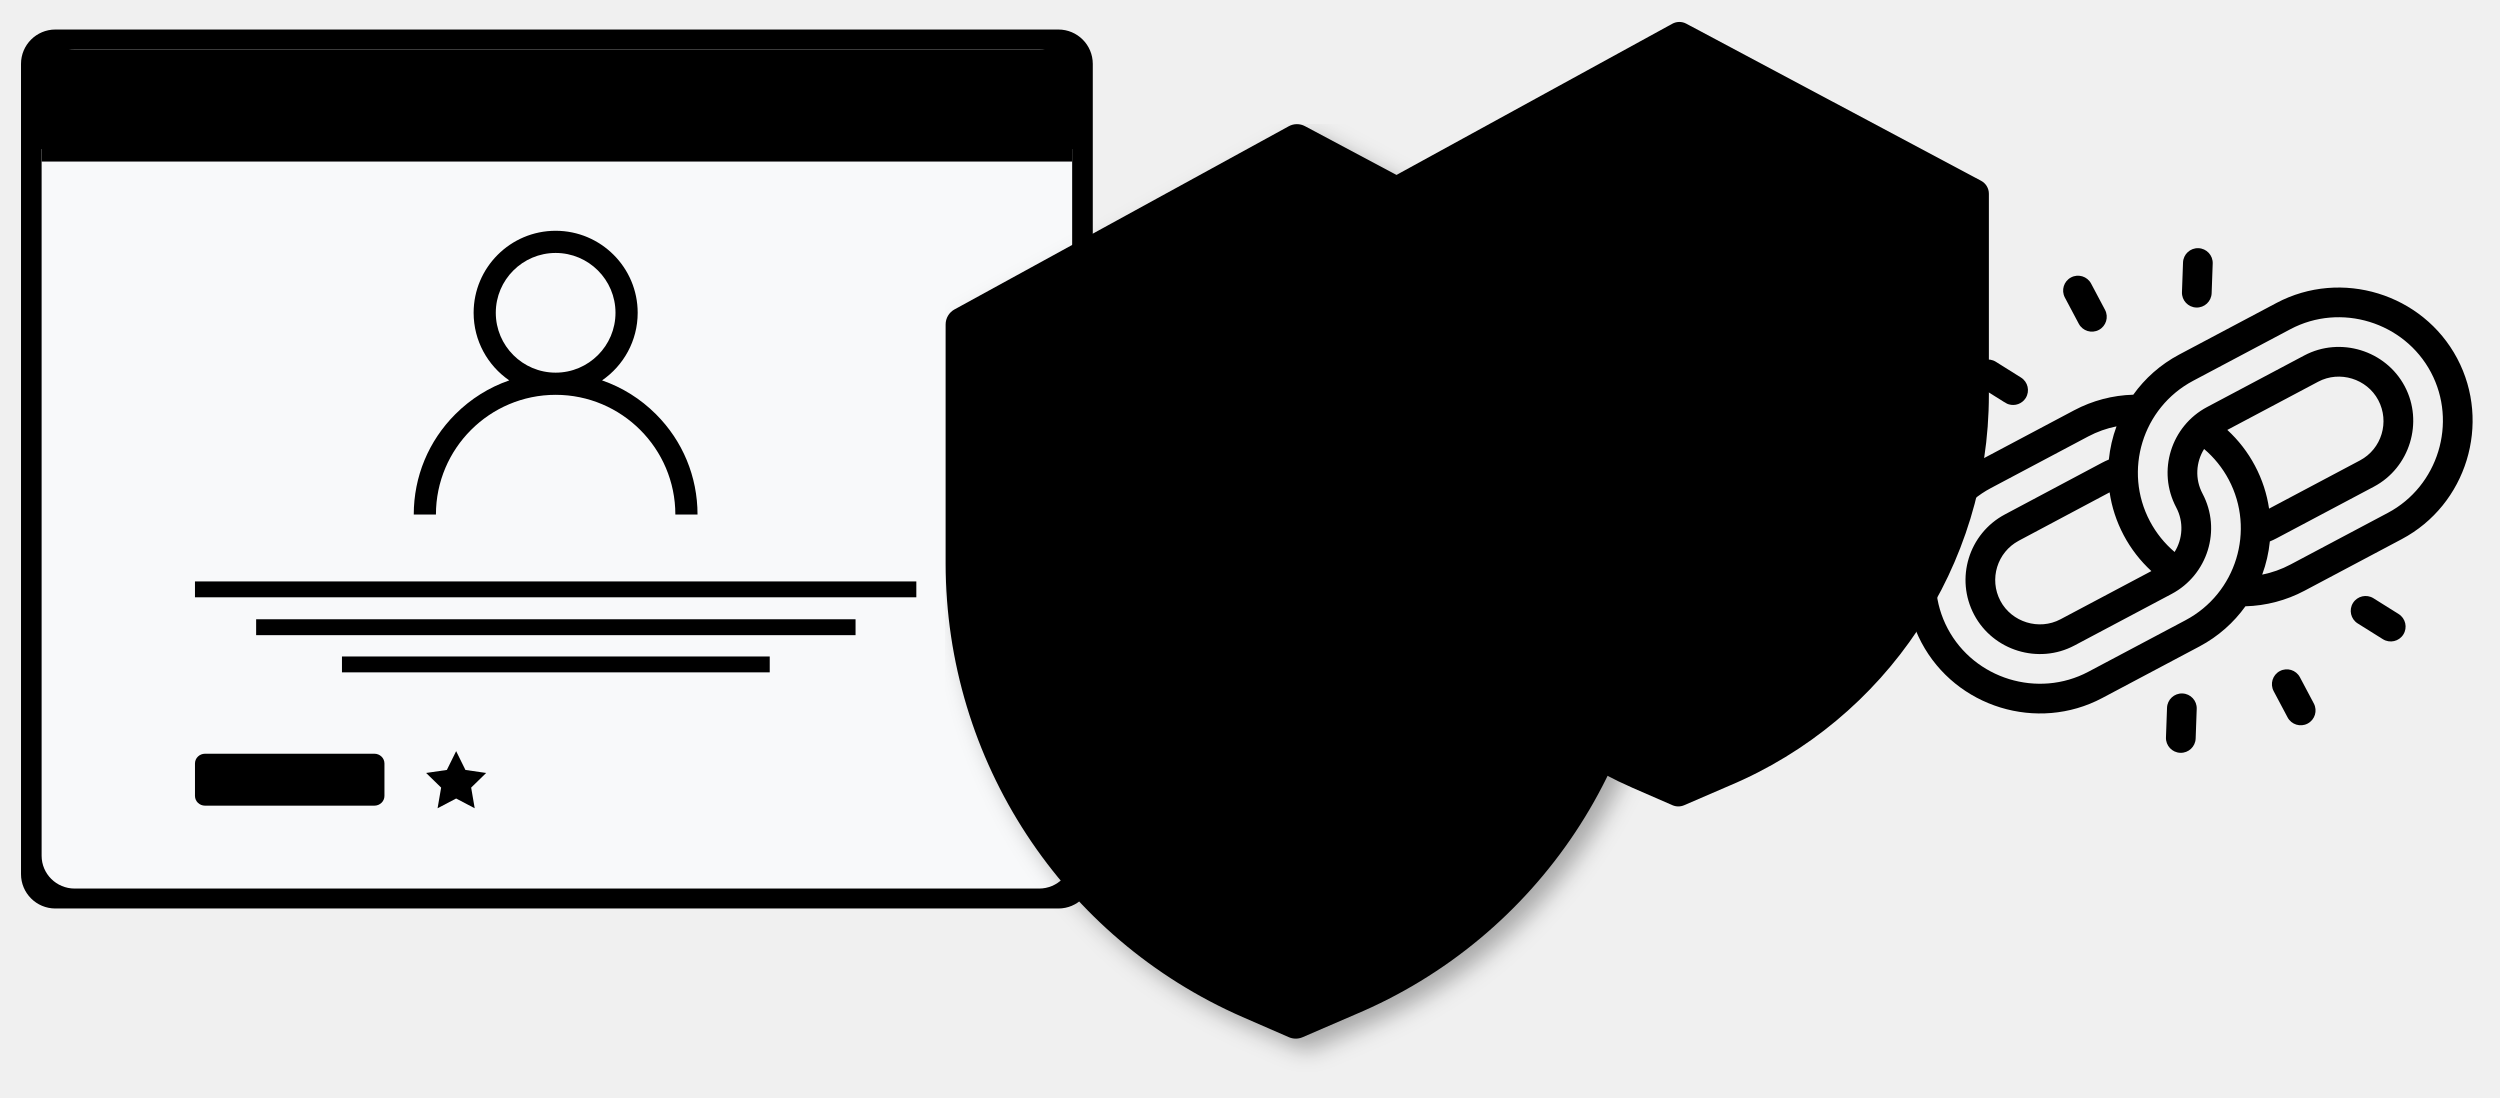
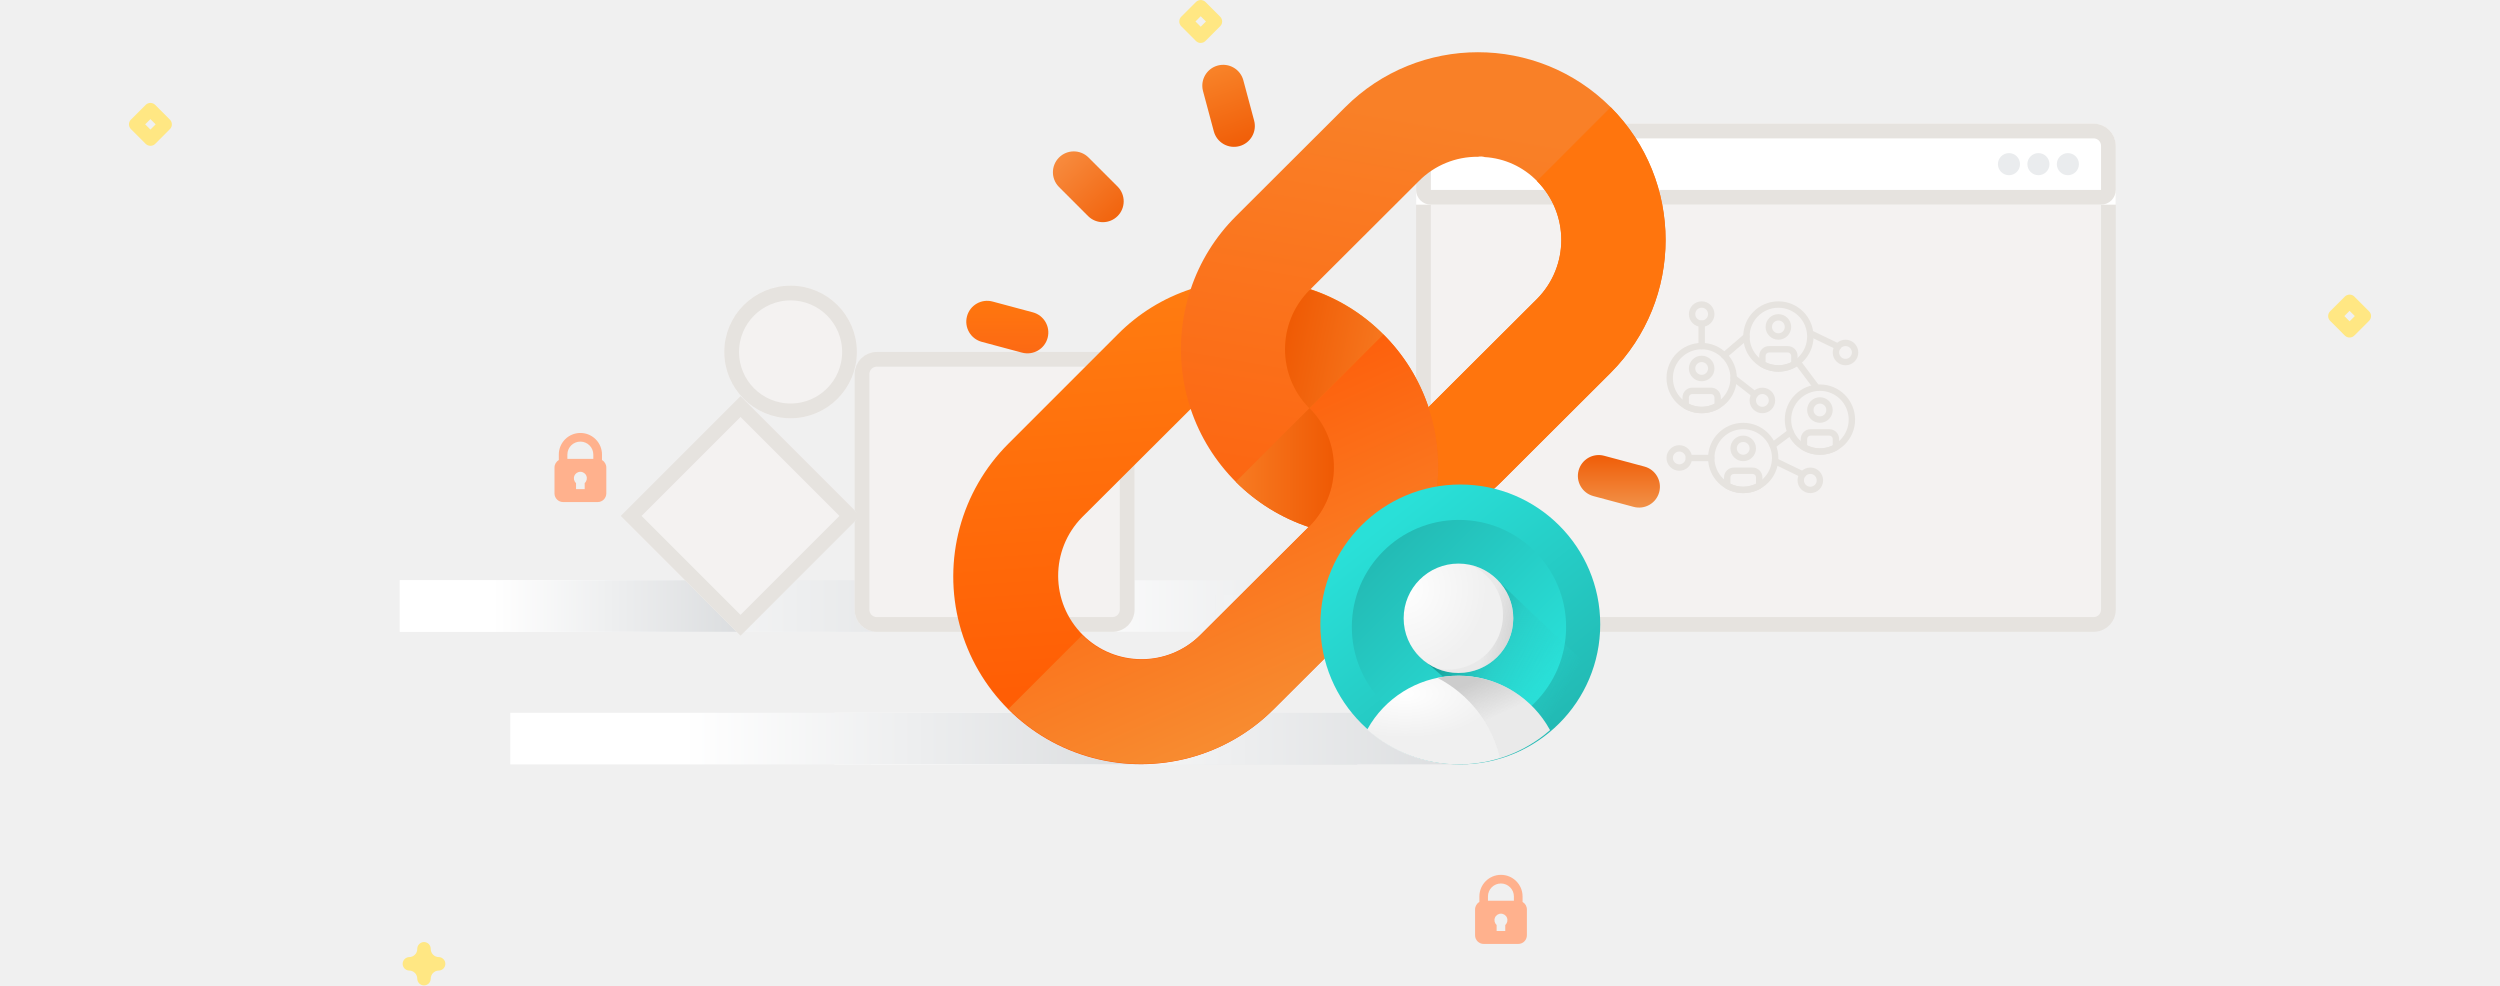
- <svg xmlns="http://www.w3.org/2000/svg" version="1.1" class="icon" id="associated-accounts" x="0px" y="0px" width="227.833px" height="100px" viewBox="0 0 227.833 100" xml:space="preserve">
-   <g id="browser">
-     <rect id="tab-bg" x="2.741" y="4.508" class="path fill white" width="95.326" height="9.137" />
-     <rect id="body-bg" x="3.394" y="13.589" fill="#F8F9FA" width="94.673" height="68.688" />
-     <g id="user_2_">
-       <g>
-         <path class="path fill tertiary" d="M59.78,37.749c-1.408-1.408-3.084-2.451-4.913-3.083c1.959-1.349,3.247-3.606,3.247-6.16      c0-4.122-3.354-7.475-7.476-7.475s-7.475,3.353-7.475,7.475c0,2.554,1.286,4.812,3.246,6.16      c-1.829,0.631-3.505,1.675-4.914,3.083c-2.442,2.441-3.788,5.69-3.788,9.143h2.021c0-6.016,4.895-10.91,10.91-10.91      c6.016,0,10.909,4.895,10.909,10.91h2.021C63.568,43.439,62.222,40.19,59.78,37.749z M50.638,33.961      c-3.007,0-5.455-2.447-5.455-5.455s2.448-5.454,5.455-5.454c3.008,0,5.454,2.446,5.454,5.454S53.646,33.961,50.638,33.961z" />
+ <svg xmlns="http://www.w3.org/2000/svg" xmlns:xlink="http://www.w3.org/1999/xlink" id="associated-" width="304.445" height="120" viewBox="0 0 304.445 133.802">
+   <defs>
+     <linearGradient id="linear-gradient" x1="0.274" y1="0.5" x2="1" y2="0.5" gradientUnits="objectBoundingBox">
+       <stop offset="0" stop-color="#fff" />
+       <stop offset="1" stop-color="#dbdddf" />
+     </linearGradient>
+     <linearGradient id="linear-gradient-4" x1="0.274" y1="0.5" x2="1" y2="0.5" gradientUnits="objectBoundingBox">
+       <stop offset="0" stop-color="#fff" stop-opacity="0" />
+       <stop offset="1" stop-color="#dbdddf" />
+     </linearGradient>
+     <linearGradient id="linear-gradient-9" x1="0.446" y1="-0.191" x2="0.55" y2="1.09" gradientUnits="objectBoundingBox">
+       <stop offset="0" stop-color="#ff8313" />
+       <stop offset="1" stop-color="#ff5401" />
+     </linearGradient>
+     <linearGradient id="linear-gradient-10" x1="1.224" y1="0.638" x2="0.779" y2="-0.237" gradientUnits="objectBoundingBox">
+       <stop offset="0" stop-color="#f79034" />
+       <stop offset="1" stop-color="#ff5402" />
+     </linearGradient>
+     <linearGradient id="linear-gradient-11" x1="-0.136" y1="-0.239" x2="1" y2="1" gradientUnits="objectBoundingBox">
+       <stop offset="0" stop-color="#f9984e" />
+       <stop offset="1" stop-color="#f16009" />
+     </linearGradient>
+     <linearGradient id="linear-gradient-12" x1="0.5" x2="0.5" y2="1" gradientUnits="objectBoundingBox">
+       <stop offset="0" stop-color="#ff770e" />
+       <stop offset="1" stop-color="#fc6914" />
+     </linearGradient>
+     <linearGradient id="linear-gradient-13" x1="0.5" x2="0.726" y2="1" gradientUnits="objectBoundingBox">
+       <stop offset="0" stop-color="#f88228" />
+       <stop offset="1" stop-color="#f05d07" />
+     </linearGradient>
+     <linearGradient id="linear-gradient-14" x1="0.621" y1="0.159" x2="0.456" y2="1.09" gradientUnits="objectBoundingBox">
+       <stop offset="0" stop-color="#f98027" />
+       <stop offset="1" stop-color="#fd630f" />
+     </linearGradient>
+     <linearGradient id="linear-gradient-15" x1="-0.22" y1="0.5" x2="1.12" y2="0.5" gradientUnits="objectBoundingBox">
+       <stop offset="0" stop-color="#f98229" />
+       <stop offset="1" stop-color="#ee5600" />
+     </linearGradient>
+     <linearGradient id="linear-gradient-16" x1="1.333" y1="0.693" x2="-0.13" y2="0.324" xlink:href="#linear-gradient-15" />
+     <linearGradient id="linear-gradient-17" x1="3.002" y1="1.1" x2="-0.373" y2="-1.202" gradientUnits="objectBoundingBox">
+       <stop offset="0" stop-color="#ff740d" />
+       <stop offset="1" stop-color="#ff750d" />
+     </linearGradient>
+     <linearGradient id="linear-gradient-18" x1="0.5" y1="1" x2="0" gradientUnits="objectBoundingBox">
+       <stop offset="0" stop-color="#29cfc8" />
+       <stop offset="1" stop-color="#0882c2" />
+     </linearGradient>
+     <linearGradient id="linear-gradient-19" x1="0.5" y1="1" x2="0.5" gradientUnits="objectBoundingBox">
+       <stop offset="0" stop-color="#f19148" />
+       <stop offset="1" stop-color="#f05d07" />
+     </linearGradient>
+     <linearGradient id="linear-gradient-20" x1="0.5" y1="1" x2="0.5" gradientUnits="objectBoundingBox">
+       <stop offset="0" stop-color="#16a1eb" />
+       <stop offset="1" stop-color="#067dbd" />
+     </linearGradient>
+     <linearGradient id="linear-gradient-21" x1="0.757" y1="0.959" x2="0.149" y2="0.196" gradientUnits="objectBoundingBox">
+       <stop offset="0" stop-color="#22b9b3" />
+       <stop offset="1" stop-color="#29e0d8" />
+     </linearGradient>
+     <linearGradient id="linear-gradient-22" x1="0.821" y1="0.821" x2="0.126" y2="0.126" gradientUnits="objectBoundingBox">
+       <stop offset="0" stop-color="#29e0d8" />
+       <stop offset="1" stop-color="#23bab4" />
+     </linearGradient>
+     <linearGradient id="linear-gradient-23" x1="0.084" y1="0.36" x2="0.818" y2="0.733" gradientUnits="objectBoundingBox">
+       <stop offset="0" stop-color="#0f8d87" />
+       <stop offset="0.472" stop-color="#2ac8c2" stop-opacity="0.49" />
+       <stop offset="1" stop-color="#29e0d8" stop-opacity="0" />
+     </linearGradient>
+     <radialGradient id="radial-gradient" cx="0.208" cy="0.202" r="0.5" gradientUnits="objectBoundingBox">
+       <stop offset="0" stop-color="#fff" />
+       <stop offset="1" stop-color="#f0f0f0" />
+     </radialGradient>
+     <radialGradient id="radial-gradient-2" cx="0" cy="0.233" r="0.764" gradientTransform="translate(0.106 0.025) rotate(27.054)" xlink:href="#radial-gradient" />
+     <linearGradient id="linear-gradient-24" x1="0.433" x2="0.678" y2="0.398" gradientUnits="objectBoundingBox">
+       <stop offset="0" stop-color="#ccc" />
+       <stop offset="1" stop-color="#ccc" stop-opacity="0.169" />
+     </linearGradient>
+     <linearGradient id="linear-gradient-25" x1="0.719" y1="0.4" x2="1.177" y2="0.537" gradientUnits="objectBoundingBox">
+       <stop offset="0" stop-color="#ccc" stop-opacity="0.188" />
+       <stop offset="1" stop-color="#ccc" />
+     </linearGradient>
+   </defs>
+   <g id="associated-accounts" transform="translate(-141.222 -98.21)">
+     <g id="lock-idle-accounts-illustration">
+       <rect id="Rectangle_500" data-name="Rectangle 500" width="86" height="7" transform="translate(241 177)" fill="url(#linear-gradient)" />
+       <path id="Path_95" d="M424.493,166.965a.914.914,0,0,1-.914-.914,1.1,1.1,0,0,0-1.1-1.1.915.915,0,0,1,0-1.829,1.1,1.1,0,0,0,1.1-1.1.915.915,0,1,1,1.829,0,1.1,1.1,0,0,0,1.1,1.1.915.915,0,0,1,0,1.829,1.1,1.1,0,0,0-1.1,1.1.914.914,0,0,1-.914.914Z" transform="translate(-243.207 65.047)" fill="#ffe783" />
+       <path id="Path_96" d="M68.794,419.851a.915.915,0,0,1-.645-.267l-2-2a.914.914,0,0,1,0-1.291l2-2a.914.914,0,0,1,1.291,0l2,2a.914.914,0,0,1,0,1.291l-2,2.008A.915.915,0,0,1,68.794,419.851Zm-.711-2.917.711.711.711-.711-.711-.708Z" transform="translate(75.344 -301.841)" fill="#ffe783" />
+       <rect id="Rectangle_455" data-name="Rectangle 455" width="66" height="5" transform="translate(203 179)" opacity="0.6" fill="url(#linear-gradient)" />
+       <path id="Path_98" d="M141.064,46.254a.914.914,0,0,1-.645-.267l-2-2.005a.914.914,0,0,1,0-1.291l2-2a.914.914,0,0,1,1.291,0l2,2a.914.914,0,0,1,0,1.291l-2,2a.909.909,0,0,1-.645.267Zm-.711-2.917.711.711.711-.711-.711-.711Z" transform="translate(301.688 97.79)" fill="#ffe783" />
+       <path id="Path_98-2" data-name="Path_98" d="M141.064,46.254a.914.914,0,0,1-.645-.267l-2-2.005a.914.914,0,0,1,0-1.291l2-2a.914.914,0,0,1,1.291,0l2,2a.914.914,0,0,1,0,1.291l-2,2a.909.909,0,0,1-.645.267Zm-.711-2.917.711.711.711-.711-.711-.711Z" transform="translate(145.688 57.79)" fill="#ffe783" />
+       <path id="padlock" d="M70.9,3.681V2.932a2.932,2.932,0,1,0-5.864,0v.749a1.169,1.169,0,0,0-.586,1.01V8.209a1.174,1.174,0,0,0,1.173,1.173h4.691a1.174,1.174,0,0,0,1.173-1.173V4.691a1.169,1.169,0,0,0-.586-1.01ZM67.963,1.173a1.761,1.761,0,0,1,1.759,1.759v.586H66.2V2.932a1.761,1.761,0,0,1,1.759-1.759Zm.586,5.635v.815H67.377V6.808a.88.88,0,1,1,1.173,0Z" transform="translate(259.555 217)" fill="#ffb18d" />
+       <path id="padlock-2" data-name="padlock" d="M70.9,3.681V2.932a2.932,2.932,0,1,0-5.864,0v.749a1.169,1.169,0,0,0-.586,1.01V8.209a1.174,1.174,0,0,0,1.173,1.173h4.691a1.174,1.174,0,0,0,1.173-1.173V4.691a1.169,1.169,0,0,0-.586-1.01ZM67.963,1.173a1.761,1.761,0,0,1,1.759,1.759v.586H66.2V2.932a1.761,1.761,0,0,1,1.759-1.759Zm.586,5.635v.815H67.377V6.808a.88.88,0,1,1,1.173,0Z" transform="translate(134.555 157)" fill="#ffb18d" />
+       <rect id="Rectangle_446" data-name="Rectangle 446" width="66" height="5" transform="translate(242 197)" fill="url(#linear-gradient)" />
+       <g id="Group_1135" data-name="Group 1135" transform="translate(36 -7)">
+         <rect id="Rectangle_448" data-name="Rectangle 448" width="66" height="5" transform="translate(234 186)" fill="url(#linear-gradient-4)" />
+         <g id="Path_2110" data-name="Path 2110" transform="translate(280 122)" fill="#f4f2f1">
+           <path d="M 92 68 L 3 68 C 1.897 68 1 67.103 1 66 L 1 3 C 1 1.897 1.897 1 3 1 L 92 1 C 93.103 1 94 1.897 94 3 L 94 66 C 94 67.103 93.103 68 92 68 Z" stroke="none" />
+           <path d="M 3 2 C 2.449 2 2 2.449 2 3 L 2 66 C 2 66.551 2.449 67 3 67 L 92 67 C 92.551 67 93 66.551 93 66 L 93 3 C 93 2.449 92.551 2 92 2 L 3 2 M 3 0 L 92 0 C 93.657 0 95 1.343 95 3 L 95 66 C 95 67.657 93.657 69 92 69 L 3 69 C 1.343 69 0 67.657 0 66 L 0 3 C 0 1.343 1.343 0 3 0 Z" stroke="none" fill="#e6e3df" />
+         </g>
+         <g id="Rectangle_376" data-name="Rectangle 376" transform="translate(280 122)" fill="#fff" stroke="#e6e3df" stroke-width="2">
+           <path d="M3,0H92a3,3,0,0,1,3,3v8a0,0,0,0,1,0,0H0a0,0,0,0,1,0,0V3A3,3,0,0,1,3,0Z" stroke="none" />
+           <path d="M3,1H92a2,2,0,0,1,2,2V9a1,1,0,0,1-1,1H2A1,1,0,0,1,1,9V3A2,2,0,0,1,3,1Z" fill="none" />
+         </g>
+         <circle id="Ellipse_110" data-name="Ellipse 110" cx="1.5" cy="1.5" r="1.5" transform="translate(367 126)" fill="#eaecee" />
+         <circle id="Ellipse_111" data-name="Ellipse 111" cx="1.5" cy="1.5" r="1.5" transform="translate(363 126)" fill="#eaecee" />
+         <circle id="Ellipse_112" data-name="Ellipse 112" cx="1.5" cy="1.5" r="1.5" transform="translate(359 126)" fill="#eaecee" />
+         <g id="network_1_" data-name="network (1)" transform="translate(314 146.128)">
+           <g id="Group_1193" data-name="Group 1193" transform="translate(22.57 5.208)">
+             <g id="Group_1192" data-name="Group 1192">
+               <path id="Path_2208" data-name="Path 2208" d="M445.47,102.4a1.736,1.736,0,1,0,1.736,1.736A1.738,1.738,0,0,0,445.47,102.4Zm0,2.6a.868.868,0,1,1,.868-.868A.869.869,0,0,1,445.47,105Z" transform="translate(-443.734 -102.4)" fill="#e6e3df" />
+             </g>
+           </g>
+           <g id="Group_1195" data-name="Group 1195" transform="translate(0 19.531)">
+             <g id="Group_1194" data-name="Group 1194">
+               <path id="Path_2209" data-name="Path 2209" d="M1.736,384a1.736,1.736,0,1,0,1.736,1.736A1.738,1.738,0,0,0,1.736,384Zm0,2.6a.868.868,0,1,1,.868-.868A.869.869,0,0,1,1.736,386.6Z" transform="translate(0 -384)" fill="#e6e3df" />
+             </g>
+           </g>
+           <g id="Group_1197" data-name="Group 1197" transform="translate(19.097 3.906)">
+             <g id="Group_1196" data-name="Group 1196">
+               <path id="Path_2210" data-name="Path 2210" d="M379.83,78.643l-3.744-1.808a.434.434,0,0,0-.377.782l3.744,1.808a.434.434,0,0,0,.377-.782Z" transform="translate(-375.463 -76.792)" fill="#e6e3df" />
+             </g>
+           </g>
+           <g id="Group_1199" data-name="Group 1199" transform="translate(17.795 22.57)">
+             <g id="Group_1198" data-name="Group 1198">
+               <path id="Path_2211" data-name="Path 2211" d="M351.6,443.733a1.736,1.736,0,1,0,1.736,1.736A1.738,1.738,0,0,0,351.6,443.733Zm0,2.6a.868.868,0,1,1,.868-.868A.869.869,0,0,1,351.6,446.337Z" transform="translate(-349.867 -443.733)" fill="#e6e3df" />
+             </g>
+           </g>
+           <g id="Group_1201" data-name="Group 1201" transform="translate(14.323 21.267)">
+             <g id="Group_1200" data-name="Group 1200">
+               <path id="Path_2212" data-name="Path 2212" d="M285.963,419.976l-3.744-1.808a.434.434,0,1,0-.377.782l3.744,1.808a.434.434,0,0,0,.377-.782Z" transform="translate(-281.596 -418.124)" fill="#e6e3df" />
+             </g>
+           </g>
+           <g id="Group_1203" data-name="Group 1203" transform="translate(11.285 11.719)">
+             <g id="Group_1202" data-name="Group 1202">
+               <path id="Path_2213" data-name="Path 2213" d="M223.6,230.4a1.736,1.736,0,1,0,1.736,1.736A1.738,1.738,0,0,0,223.6,230.4Zm0,2.6a.868.868,0,1,1,.868-.868A.869.869,0,0,1,223.6,233Z" transform="translate(-221.867 -230.4)" fill="#e6e3df" />
+             </g>
+           </g>
+           <g id="Group_1205" data-name="Group 1205" transform="translate(8.681 9.983)">
+             <g id="Group_1204" data-name="Group 1204">
+               <path id="Path_2214" data-name="Path 2214" d="M174.242,198.6l-2.876-2.242a.434.434,0,0,0-.534.685l2.876,2.242a.434.434,0,1,0,.534-.685Z" transform="translate(-170.664 -196.272)" fill="#e6e3df" />
+             </g>
+           </g>
+           <g id="Group_1207" data-name="Group 1207" transform="translate(16.059 11.285)">
+             <g id="Group_1206" data-name="Group 1206">
+               <path id="Path_2215" data-name="Path 2215" d="M320.507,221.867a4.774,4.774,0,1,0,4.774,4.774A4.78,4.78,0,0,0,320.507,221.867Zm0,8.681a3.906,3.906,0,1,1,3.906-3.906A3.91,3.91,0,0,1,320.507,230.548Z" transform="translate(-315.733 -221.867)" fill="#e6e3df" />
+             </g>
+           </g>
+           <g id="Group_1209" data-name="Group 1209" transform="translate(19.097 13.021)">
+             <g id="Group_1208" data-name="Group 1208">
+               <path id="Path_2216" data-name="Path 2216" d="M377.2,256a1.736,1.736,0,1,0,1.736,1.736A1.738,1.738,0,0,0,377.2,256Zm0,2.6a.868.868,0,1,1,.868-.868A.869.869,0,0,1,377.2,258.6Z" transform="translate(-375.467 -256)" fill="#e6e3df" />
+             </g>
+           </g>
+           <g id="Group_1211" data-name="Group 1211" transform="translate(18.229 17.361)">
+             <g id="Group_1210" data-name="Group 1210">
+               <path id="Path_2217" data-name="Path 2217" d="M362.263,341.333h-2.518a1.329,1.329,0,0,0-1.345,1.309v1.144a.434.434,0,0,0,.217.376,4.75,4.75,0,0,0,4.775,0,.434.434,0,0,0,.217-.375v-1.144A1.329,1.329,0,0,0,362.263,341.333Zm.477,2.194a3.935,3.935,0,0,1-3.472,0v-.885a.461.461,0,0,1,.477-.441h2.518a.461.461,0,0,1,.477.441v.885Z" transform="translate(-358.4 -341.333)" fill="#e6e3df" />
+             </g>
+           </g>
+           <g id="Group_1213" data-name="Group 1213" transform="translate(5.642 16.493)">
+             <g id="Group_1212" data-name="Group 1212">
+               <path id="Path_2218" data-name="Path 2218" d="M115.707,324.267a4.774,4.774,0,1,0,4.774,4.774A4.78,4.78,0,0,0,115.707,324.267Zm0,8.681a3.906,3.906,0,1,1,3.906-3.906A3.911,3.911,0,0,1,115.707,332.948Z" transform="translate(-110.933 -324.267)" fill="#e6e3df" />
+             </g>
+           </g>
+           <g id="Group_1215" data-name="Group 1215" transform="translate(8.681 18.229)">
+             <g id="Group_1214" data-name="Group 1214">
+               <path id="Path_2219" data-name="Path 2219" d="M172.4,358.4a1.736,1.736,0,1,0,1.736,1.736A1.738,1.738,0,0,0,172.4,358.4Zm0,2.6a.868.868,0,1,1,.868-.868A.869.869,0,0,1,172.4,361Z" transform="translate(-170.667 -358.4)" fill="#e6e3df" />
+             </g>
+           </g>
+           <g id="Group_1217" data-name="Group 1217" transform="translate(7.813 22.57)">
+             <g id="Group_1216" data-name="Group 1216">
+               <path id="Path_2220" data-name="Path 2220" d="M157.463,443.733h-2.518a1.329,1.329,0,0,0-1.345,1.309v1.144a.434.434,0,0,0,.217.376,4.75,4.75,0,0,0,4.775,0,.434.434,0,0,0,.217-.375v-1.144A1.329,1.329,0,0,0,157.463,443.733Zm.477,2.194a3.936,3.936,0,0,1-3.472,0v-.885a.461.461,0,0,1,.477-.441h2.518a.461.461,0,0,1,.477.441v.885Z" transform="translate(-153.6 -443.733)" fill="#e6e3df" />
+             </g>
+           </g>
+           <g id="Group_1219" data-name="Group 1219" transform="translate(0 5.642)">
+             <g id="Group_1218" data-name="Group 1218">
+               <path id="Path_2221" data-name="Path 2221" d="M4.774,110.933a4.774,4.774,0,1,0,4.774,4.774A4.78,4.78,0,0,0,4.774,110.933Zm0,8.681a3.906,3.906,0,1,1,3.906-3.906A3.911,3.911,0,0,1,4.774,119.614Z" transform="translate(0 -110.933)" fill="#e6e3df" />
+             </g>
+           </g>
+           <g id="Group_1221" data-name="Group 1221" transform="translate(3.038 7.379)">
+             <g id="Group_1220" data-name="Group 1220">
+               <path id="Path_2222" data-name="Path 2222" d="M61.47,145.067a1.736,1.736,0,1,0,1.736,1.736A1.738,1.738,0,0,0,61.47,145.067Zm0,2.6a.868.868,0,1,1,.868-.868A.869.869,0,0,1,61.47,147.671Z" transform="translate(-59.734 -145.067)" fill="#e6e3df" />
+             </g>
+           </g>
+           <g id="Group_1223" data-name="Group 1223" transform="translate(2.17 11.719)">
+             <g id="Group_1222" data-name="Group 1222">
+               <path id="Path_2223" data-name="Path 2223" d="M46.53,230.4H44.012a1.329,1.329,0,0,0-1.345,1.309v1.144a.434.434,0,0,0,.217.376,4.75,4.75,0,0,0,4.775,0,.434.434,0,0,0,.217-.375v-1.144A1.329,1.329,0,0,0,46.53,230.4Zm.477,2.194a3.936,3.936,0,0,1-3.472,0v-.885a.461.461,0,0,1,.477-.441H46.53a.461.461,0,0,1,.477.441v.885Z" transform="translate(-42.667 -230.4)" fill="#e6e3df" />
+             </g>
+           </g>
+           <g id="Group_1225" data-name="Group 1225" transform="translate(10.417)">
+             <g id="Group_1224" data-name="Group 1224">
+               <path id="Path_2224" data-name="Path 2224" d="M209.574,0a4.774,4.774,0,1,0,4.774,4.774A4.78,4.78,0,0,0,209.574,0Zm0,8.681a3.906,3.906,0,1,1,3.906-3.906A3.91,3.91,0,0,1,209.574,8.681Z" transform="translate(-204.8)" fill="#e6e3df" />
+             </g>
+           </g>
+           <g id="Group_1227" data-name="Group 1227" transform="translate(13.455 1.736)">
+             <g id="Group_1226" data-name="Group 1226">
+               <path id="Path_2225" data-name="Path 2225" d="M266.27,34.133a1.736,1.736,0,1,0,1.736,1.736A1.738,1.738,0,0,0,266.27,34.133Zm0,2.6a.868.868,0,1,1,.868-.868A.869.869,0,0,1,266.27,36.737Z" transform="translate(-264.534 -34.133)" fill="#e6e3df" />
+             </g>
+           </g>
+           <g id="Group_1229" data-name="Group 1229" transform="translate(12.587 6.076)">
+             <g id="Group_1228" data-name="Group 1228">
+               <path id="Path_2226" data-name="Path 2226" d="M251.33,119.467h-2.518a1.329,1.329,0,0,0-1.345,1.309v1.144a.434.434,0,0,0,.217.376,4.75,4.75,0,0,0,4.775,0,.434.434,0,0,0,.217-.375v-1.144A1.329,1.329,0,0,0,251.33,119.467Zm.477,2.194a3.936,3.936,0,0,1-3.472,0v-.885a.461.461,0,0,1,.477-.441h2.518a.461.461,0,0,1,.477.441v.885Z" transform="translate(-247.467 -119.467)" fill="#e6e3df" />
+             </g>
+           </g>
+           <g id="Group_1231" data-name="Group 1231" transform="translate(7.409 4.34)">
+             <g id="Group_1230" data-name="Group 1230">
+               <path id="Path_2227" data-name="Path 2227" d="M149.443,85.485a.435.435,0,0,0-.612-.047l-3.008,2.574a.434.434,0,1,0,.564.659L149.4,86.1A.434.434,0,0,0,149.443,85.485Z" transform="translate(-145.671 -85.333)" fill="#e6e3df" />
+             </g>
+           </g>
+           <g id="Group_1233" data-name="Group 1233" transform="translate(17.361 7.813)">
+             <g id="Group_1232" data-name="Group 1232">
+               <path id="Path_2228" data-name="Path 2228" d="M344.719,157.256l-2.6-3.472a.434.434,0,0,0-.694.52l2.6,3.472a.434.434,0,0,0,.694-.52Z" transform="translate(-341.333 -153.61)" fill="#e6e3df" />
+             </g>
+           </g>
+           <g id="Group_1235" data-name="Group 1235" transform="translate(13.979 17.321)">
+             <g id="Group_1234" data-name="Group 1234">
+               <path id="Path_2229" data-name="Path 2229" d="M278.039,340.714a.434.434,0,0,0-.608-.087l-2.425,1.818a.434.434,0,0,0,.521.694l2.424-1.818A.433.433,0,0,0,278.039,340.714Z" transform="translate(-274.833 -340.54)" fill="#e6e3df" />
+             </g>
+           </g>
+           <g id="Group_1237" data-name="Group 1237" transform="translate(2.604 20.834)">
+             <g id="Group_1236" data-name="Group 1236">
+               <path id="Path_2230" data-name="Path 2230" d="M54.672,409.6H51.634a.434.434,0,0,0,0,.868h3.038a.434.434,0,0,0,0-.868Z" transform="translate(-51.2 -409.6)" fill="#e6e3df" />
+             </g>
+           </g>
+           <g id="Group_1239" data-name="Group 1239" transform="translate(3.038)">
+             <g id="Group_1238" data-name="Group 1238">
+               <path id="Path_2231" data-name="Path 2231" d="M61.469,0a1.736,1.736,0,1,0,1.736,1.736A1.738,1.738,0,0,0,61.469,0Zm0,2.6a.868.868,0,1,1,.868-.868A.869.869,0,0,1,61.469,2.6Z" transform="translate(-59.733)" fill="#e6e3df" />
+             </g>
+           </g>
+           <g id="Group_1241" data-name="Group 1241" transform="translate(4.34 2.604)">
+             <g id="Group_1240" data-name="Group 1240">
+               <path id="Path_2232" data-name="Path 2232" d="M85.768,51.2a.434.434,0,0,0-.434.434v3.038a.434.434,0,0,0,.868,0V51.634A.434.434,0,0,0,85.768,51.2Z" transform="translate(-85.334 -51.2)" fill="#e6e3df" />
+             </g>
+           </g>
+         </g>
+       </g>
+       <rect id="Rectangle_450" data-name="Rectangle 450" width="86" height="7" transform="translate(237 195)" fill="url(#linear-gradient)" />
+       <rect id="Rectangle_484" data-name="Rectangle 484" width="86" height="7" transform="translate(193 195)" fill="url(#linear-gradient)" />
+       <rect id="Rectangle_498" data-name="Rectangle 498" width="86" height="7" transform="translate(178 177)" fill="url(#linear-gradient)" />
+       <rect id="Rectangle_499" data-name="Rectangle 499" width="46" height="7" transform="translate(178 177)" fill="url(#linear-gradient)" />
+       <g id="Group_1275" data-name="Group 1275" transform="translate(208 137)">
+         <g id="Rectangle_496" data-name="Rectangle 496" transform="translate(31.763 9)" fill="#f4f2f1" stroke="#e6e3df" stroke-width="2">
+           <rect width="38" height="38" rx="3" stroke="none" />
+           <rect x="1" y="1" width="36" height="36" rx="2" fill="none" />
+         </g>
+         <g id="Rectangle_497" data-name="Rectangle 497" transform="translate(16.264 47.527) rotate(-135)" fill="#f4f2f1" stroke="#e6e3df" stroke-width="2">
+           <rect width="23" height="23" rx="1" stroke="none" />
+           <rect x="1" y="1" width="21" height="21" fill="none" />
+         </g>
+         <g id="Ellipse_222" data-name="Ellipse 222" transform="translate(14.063 0)" fill="#f4f2f1" stroke="#e6e3df" stroke-width="2">
+           <ellipse cx="9" cy="9" rx="9" ry="9" stroke="none" />
+           <ellipse cx="9" cy="9" rx="8" ry="8" fill="none" />
+         </g>
      </g>
    </g>
-     <rect id="text-line-1" x="17.768" y="52.988" class="path fill tertiary" width="65.74" height="1.446" />
-     <rect id="text-line-2" x="23.343" y="56.436" class="path fill tertiary" width="54.626" height="1.448" />
-     <rect id="text-line-3" x="31.164" y="59.827" class="path fill tertiary" width="38.984" height="1.447" />
-     <polygon id="star" class="path fill tertiary" points="41.57,68.454 42.415,70.167 44.306,70.442 42.938,71.776 43.261,73.659 41.57,72.77     39.878,73.659 40.202,71.776 38.833,70.442 40.724,70.167  " />
-     <rect id="divider-top" x="3.793" y="12.455" class="path fill tertiary" width="93.916" height="2.268" />
-     <circle id="browser-button-1" class="path fill tertiary" cx="7.289" cy="8.856" r="1.332" />
-     <circle id="browser-button-2" class="path fill tertiary" cx="10.839" cy="8.856" r="1.332" />
-     <circle id="browser-button-3" class="path fill tertiary" cx="14.488" cy="8.856" r="1.331" />
-     <path id="button" class="path fill tertiary" d="M35.036,72.536c0,0.489-0.412,0.887-0.919,0.887h-15.43c-0.507,0-0.918-0.398-0.918-0.887    v-2.959c0-0.49,0.411-0.888,0.918-0.888h15.43c0.507,0,0.919,0.397,0.919,0.888V72.536z" />
-     <path id="outer-rounded-rect" class="path fill tertiary" d="M96.457,2.691H5.046c-1.729,0-3.132,1.402-3.132,3.132v73.839    c0,1.73,1.402,3.132,3.132,3.132h91.411c1.73,0,3.132-1.402,3.132-3.132V5.823C99.588,4.093,98.187,2.691,96.457,2.691z     M97.709,77.988c0,1.652-1.349,2.989-3.011,2.989H6.803c-1.662,0-3.01-1.337-3.01-2.989V7.497c0-1.651,1.348-2.989,3.01-2.989    h87.895c1.662,0,3.011,1.338,3.011,2.989V77.988z" />
-   </g>
-   <g id="link">
-     <path class="path fill tertiary" d="M218.878,49.134c5.905-3.131,8.186-10.566,5.053-16.471c-3.131-5.903-10.566-8.184-16.469-5.053    l-8.866,4.703c-1.716,0.911-3.124,2.176-4.184,3.658c-1.871,0.05-3.717,0.534-5.382,1.417l-8.865,4.703    c-5.905,3.132-8.186,10.566-5.054,16.47c3.131,5.904,10.566,8.186,16.47,5.053l8.866-4.703c1.716-0.911,3.124-2.176,4.185-3.657    c1.871-0.05,3.717-0.534,5.382-1.417L218.878,49.134z M192.255,44.87c0.197,1.333,0.621,2.655,1.288,3.913    c0.65,1.226,1.505,2.328,2.518,3.261l-8.285,4.395c-1.949,1.034-4.438,0.27-5.473-1.678c-1.05-1.98-0.294-4.44,1.685-5.49    L192.255,44.87z M199.179,56.52l-8.865,4.702c-4.59,2.434-10.38,0.652-12.811-3.931c-2.432-4.584-0.655-10.378,3.931-12.81    l8.866-4.703c0.816-0.434,1.687-0.743,2.584-0.922c-0.359,0.973-0.594,1.99-0.698,3.025c-0.209,0.085-0.416,0.181-0.618,0.289    l-8.848,4.707c-3.301,1.751-4.558,5.85-2.807,9.15c1.735,3.271,5.862,4.537,9.132,2.802l8.866-4.703    c3.269-1.733,4.57-5.83,2.808-9.149c-0.703-1.326-0.595-2.87,0.148-4.059c0.913,0.774,1.678,1.723,2.244,2.79    C205.558,48.324,203.794,54.071,199.179,56.52z M206.788,46.354c-0.197-1.334-0.621-2.657-1.288-3.913    c-0.649-1.226-1.505-2.329-2.518-3.261l8.284-4.395c1.95-1.035,4.439-0.271,5.473,1.679c1.051,1.979,0.312,4.445-1.666,5.495    L206.788,46.354z M206.161,52.368c0.359-0.974,0.594-1.99,0.698-3.026c0.209-0.084,0.417-0.181,0.617-0.288l8.866-4.703    c3.271-1.734,4.543-5.879,2.807-9.15c-1.735-3.271-5.879-4.543-9.15-2.808l-8.865,4.704c-3.268,1.733-4.57,5.829-2.807,9.15    c0.703,1.324,0.593,2.868-0.149,4.057c-0.913-0.774-1.677-1.723-2.244-2.79c-2.448-4.616-0.685-10.361,3.93-12.81l8.866-4.703    c4.586-2.433,10.377-0.656,12.81,3.93c2.433,4.586,0.656,10.378-3.931,12.81l-8.865,4.703    C207.93,51.878,207.058,52.187,206.161,52.368z" />
-     <path class="path fill tertiary" d="M209.598,61.719c-0.35-0.662-1.169-0.913-1.83-0.562c-0.661,0.35-0.912,1.169-0.562,1.83l1.269,2.391    c0.35,0.661,1.17,0.912,1.83,0.562c0.66-0.35,0.912-1.169,0.561-1.83L209.598,61.719z" />
-     <path class="path fill tertiary" d="M189.446,29.505c0.351,0.66,1.17,0.912,1.83,0.562s0.911-1.169,0.561-1.83l-1.268-2.392    c-0.351-0.661-1.169-0.913-1.83-0.562c-0.66,0.35-0.911,1.169-0.562,1.83L189.446,29.505z" />
-     <path class="path fill tertiary" d="M218.596,55.959l-2.294-1.438c-0.633-0.396-1.47-0.204-1.866,0.429c-0.396,0.634-0.205,1.469,0.429,1.866    l2.294,1.436c0.633,0.397,1.47,0.205,1.865-0.429C219.42,57.191,219.229,56.355,218.596,55.959z" />
-     <path class="path fill tertiary" d="M180.448,35.264c2.521,1.578,2.391,1.515,2.617,1.584c0.572,0.175,1.212-0.046,1.544-0.576    c0.396-0.634,0.204-1.469-0.429-1.865l-2.294-1.438c-0.632-0.396-1.469-0.205-1.865,0.43    C179.623,34.033,179.815,34.868,180.448,35.264z" />
-     <path class="path fill tertiary" d="M200.194,64.598c0.027-0.747-0.557-1.374-1.304-1.401c-0.747-0.026-1.375,0.556-1.402,1.305l-0.097,2.705    c-0.025,0.747,0.558,1.374,1.305,1.4c0.748,0.028,1.375-0.557,1.401-1.303L200.194,64.598z" />
-     <path class="path fill tertiary" d="M198.849,26.626c-0.027,0.747,0.558,1.375,1.304,1.401c0.746,0.027,1.375-0.557,1.401-1.305l0.097-2.705    c0.027-0.747-0.557-1.374-1.303-1.4c-0.748-0.028-1.375,0.556-1.402,1.303L198.849,26.626z" />
-   </g>
-   <g id="account_secondary">
-     <path id="shield_1_" class="path fill blue" d="M180.545,16.476l-26.87-14.318c-0.398-0.213-0.876-0.21-1.272,0.007l-26.127,14.318    c-0.428,0.234-0.695,0.684-0.695,1.173v18.703c0.016,15.375,9.125,29.283,23.211,35.443l3.627,1.58    c0.338,0.147,0.725,0.147,1.063,0.001l4.087-1.765c14.348-6.026,23.682-20.069,23.684-35.63V17.657    C181.254,17.163,180.98,16.708,180.545,16.476z M128.256,36.359 M156.522,69.159" />
-     <g id="user_1_">
-       <g>
-         <path class="path fill white" d="M163.727,39.618c-1.589-1.587-3.478-2.763-5.541-3.474c2.209-1.521,3.66-4.067,3.66-6.946      c0-4.647-3.781-8.428-8.429-8.428c-4.647,0-8.427,3.78-8.427,8.428c0,2.879,1.451,5.425,3.659,6.946      c-2.062,0.711-3.952,1.887-5.541,3.474c-2.753,2.754-4.27,6.415-4.27,10.309h2.278c0-6.783,5.518-12.301,12.3-12.301      c6.783,0,12.301,5.518,12.301,12.301h2.278C167.996,46.033,166.48,42.372,163.727,39.618z M153.417,35.349      c-3.391,0-6.149-2.759-6.149-6.151s2.758-6.15,6.149-6.15c3.392,0,6.152,2.758,6.152,6.15S156.809,35.349,153.417,35.349z" />
+     <g id="link" transform="translate(253.194 105.184)">
+       <path id="Path_2189" data-name="Path 2189" d="M64.485,201.413l9.174-13.9-9.174-2.364a25.282,25.282,0,0,0-6.129-9.895,24.893,24.893,0,0,0-9.895-6.129l-.12.12L37.164,168.8l-4.968.32a24.894,24.894,0,0,0-9.895,6.129L7.45,190.1A25.481,25.481,0,1,0,43.5,226.121l14.851-14.813A25.277,25.277,0,0,0,64.485,201.413Zm-31,14.693a11.331,11.331,0,0,1-16.024-16.024L32.2,185.389l8.052,7.972,8.092,7.932Z" transform="translate(0 -136.834)" fill="url(#linear-gradient-9)" />
+       <path id="Path_2190" data-name="Path 2190" d="M90.364,239.013,75.513,253.826a25.494,25.494,0,0,1-36.054,0l10.015-10.015a11.327,11.327,0,0,0,16.024,0L80.349,229l-8.092-7.932,18.107-18.107a25.281,25.281,0,0,1,6.129,9.895l9.174,2.364-9.174,13.9A25.278,25.278,0,0,1,90.364,239.013Z" transform="translate(-32.009 -164.539)" fill="url(#linear-gradient-10)" />
+       <g id="Group_1253" data-name="Group 1253">
+         <path id="Path_2192" data-name="Path 2192" d="M76.113,80.117l-4.006-4.006a2.833,2.833,0,0,1,4.006-4.006l4.006,4.006a2.833,2.833,0,0,1-4.006,4.006Z" transform="translate(-57.818 -57.722)" fill="url(#linear-gradient-11)" />
+         <path id="Path_2194" data-name="Path 2194" d="M9.253,180.967a2.832,2.832,0,0,1,3.47-2l5.473,1.467a2.833,2.833,0,0,1-1.467,5.473l-5.473-1.467A2.834,2.834,0,0,1,9.253,180.967Z" transform="translate(-7.429 -144.997)" fill="url(#linear-gradient-12)" />
+         <path id="Path_2196" data-name="Path 2196" d="M180.434,18.2l-1.467-5.473a2.833,2.833,0,1,1,5.473-1.467l1.467,5.473a2.833,2.833,0,1,1-5.473,1.467Z" transform="translate(-145.095 -7.333)" fill="url(#linear-gradient-13)" />
+       </g>
+       <path id="Path_2197" data-name="Path 2197" d="M221.859,7.582a25.5,25.5,0,0,0-36.054,0L170.954,22.4a25.281,25.281,0,0,0-6.129,9.895,25.673,25.673,0,0,0,0,16.265,25.438,25.438,0,0,0,16.024,16.024l.12-.12a11.364,11.364,0,0,0,0-16.024,11.364,11.364,0,0,1,0-16.024L195.82,17.6a11.138,11.138,0,0,1,8.012-3.285,1.834,1.834,0,0,1,.921.04,10.817,10.817,0,0,1,7.09,3.245,11.364,11.364,0,0,1,0,16.024l-14.73,14.693a25.673,25.673,0,0,1,0,16.265,25.826,25.826,0,0,0,9.895-6.129l14.851-14.813A25.533,25.533,0,0,0,221.859,7.582Z" transform="translate(-132.628 0)" fill="url(#linear-gradient-14)" />
+       <g id="Group_1183" data-name="Group 1183" transform="translate(38.325 7.583)">
+         <path id="Path_2198" data-name="Path 2198" d="M212.978,272.019l-.12.12a25.242,25.242,0,0,1-9.9-6.129l10.015-10.015A11.364,11.364,0,0,1,212.978,272.019Z" transform="translate(-202.963 -215.143)" fill="url(#linear-gradient-15)" />
+         <path id="Path_2241" data-name="Path 2241" d="M206.268,256.115l.12-.12a25.242,25.242,0,0,1,9.9,6.129L206.268,272.14A11.364,11.364,0,0,1,206.268,256.115Z" transform="translate(-196.283 -231.261)" fill="url(#linear-gradient-16)" />
+         <path id="Path_2199" data-name="Path 2199" d="M366.24,75.71,351.389,90.524a25.825,25.825,0,0,1-9.895,6.129,25.674,25.674,0,0,0,0-16.265L356.224,65.7a11.364,11.364,0,0,0,0-16.024L366.24,39.656A25.532,25.532,0,0,1,366.24,75.71Z" transform="translate(-315.335 -39.656)" fill="url(#linear-gradient-17)" />
+       </g>
+       <g id="Group_1254" data-name="Group 1254" transform="translate(56.727 54.822)">
+         <path id="Path_2192-2" data-name="Path 2192" d="M76.113,72.105l4.006,4.006a2.833,2.833,0,0,1-4.006,4.006l-4.006-4.006a2.833,2.833,0,0,1,4.006-4.006Z" transform="translate(-53.497 -53.499)" fill="url(#linear-gradient-18)" />
+         <path id="Path_2194-2" data-name="Path 2194" d="M20.2,183.9a2.832,2.832,0,0,1-3.47,2l-5.473-1.467a2.833,2.833,0,1,1,1.467-5.473l5.473,1.467A2.834,2.834,0,0,1,20.2,183.9Z" transform="translate(18.887 -178.87)" fill="url(#linear-gradient-19)" />
+         <path id="Path_2196-2" data-name="Path 2196" d="M184.44,11.256l1.467,5.473a2.833,2.833,0,1,1-5.473,1.467l-1.467-5.473a2.833,2.833,0,0,1,5.473-1.467Z" transform="translate(-178.87 18.884)" fill="url(#linear-gradient-20)" />
      </g>
    </g>
-   </g>
-   <g id="account_primary">
-     <defs>
-       <filter id="f1" x="0" y="0" width="200%" height="200%">
-         <feOffset result="offOut" in="SourceAlpha" dx="1" dy="1" />
-         <feBlend in="SourceGraphic" in2="blurOut" mode="normal" />
-         <feGaussianBlur result="blurOut" in="offOut" stdDeviation="1" />
-         <feComponentTransfer>
-           <feFuncA type="linear" slope="0.3" />
-         </feComponentTransfer>
-         <feMerge>
-           <feMergeNode />
-           <feMergeNode in="SourceGraphic" />
-         </feMerge>
-       </filter>
-     </defs>
-     <g>
-       <g>
-         <path filter="url(#f1)" id="shield_15_" class="path fill primary" d="M150.251,28.189l-31.323-16.69c-0.465-0.249-1.021-0.245-1.483,0.009l-30.456,16.69     c-0.499,0.273-0.81,0.797-0.81,1.367v21.802c0.018,17.923,10.637,34.135,27.057,41.316l4.229,1.842     c0.394,0.172,0.845,0.172,1.24,0.001l4.764-2.057c16.726-7.025,27.606-23.395,27.608-41.535v-21.37     C151.077,28.99,150.758,28.459,150.251,28.189z M89.297,51.367 M122.247,89.601" />
-         <g id="user_13_">
-           <g>
-             <path class="path fill white" d="M130.645,55.166c-1.853-1.85-4.054-3.221-6.458-4.05c2.575-1.773,4.266-4.741,4.266-8.097       c0-5.418-4.407-9.824-9.825-9.824c-5.417,0-9.824,4.406-9.824,9.824c0,3.356,1.692,6.324,4.266,8.097       c-2.403,0.829-4.607,2.2-6.459,4.05c-3.209,3.21-4.977,7.479-4.977,12.018h2.655c0-7.907,6.432-14.339,14.338-14.339       c7.907,0,14.34,6.432,14.34,14.339h2.655C135.622,62.644,133.855,58.375,130.645,55.166z M118.627,50.188       c-3.953,0-7.169-3.216-7.169-7.17s3.216-7.169,7.169-7.169c3.954,0,7.171,3.215,7.171,7.169S122.582,50.188,118.627,50.188z" />
-           </g>
-         </g>
-       </g>
+     <g id="Group_1252" data-name="Group 1252" transform="translate(-1281 -1532.646)">
+       <circle id="Ellipse_177" data-name="Ellipse 177" cx="19" cy="19" r="19" transform="translate(1584 1696.645)" fill="url(#linear-gradient-21)" />
+       <circle id="Ellipse_181" data-name="Ellipse 181" cx="14.547" cy="14.547" r="14.547" transform="translate(1588.272 1701.45)" fill="url(#linear-gradient-22)" />
+       <path id="Intersection_8" data-name="Intersection 8" d="M0,10.411,10.524,0C16.9,6.126,21.2,10.136,23.3,12.069a18.859,18.859,0,0,1-8.95,10.787Z" transform="translate(1597.411 1709.522)" fill="url(#linear-gradient-23)" />
+       <path id="Intersection_5" data-name="Intersection 5" d="M0,7.323q.238-.432.507-.849a14.154,14.154,0,0,1,23.81.045q.273.426.514.868a18.734,18.734,0,0,1-12.379,4.65A18.733,18.733,0,0,1,0,7.323Z" transform="translate(1590.352 1722.609)" fill="url(#radial-gradient)" />
+       <ellipse id="Ellipse_180" data-name="Ellipse 180" cx="7.442" cy="7.428" rx="7.442" ry="7.428" transform="translate(1595.308 1707.381)" fill="url(#radial-gradient-2)" />
+       <path id="Subtraction_21" data-name="Subtraction 21" d="M8.493,11.191h0A16.528,16.528,0,0,0,0,.287,14.251,14.251,0,0,1,7.608.819a14.084,14.084,0,0,1,4.068,2.267,14.165,14.165,0,0,1,3.094,3.432c.181.282.354.574.514.868a18.664,18.664,0,0,1-6.789,3.8Z" transform="translate(1599.899 1722.609)" fill="url(#linear-gradient-24)" />
+       <path id="Subtraction_22" data-name="Subtraction 22" d="M3.042,14.673A7.4,7.4,0,0,1,0,14.026,7.449,7.449,0,0,0,9.09,6.78,7.442,7.442,0,0,0,4.693,0,7.428,7.428,0,0,1,3.042,14.673Z" transform="translate(1599.708 1707.565)" fill="url(#linear-gradient-25)" />
    </g>
  </g>
</svg>
